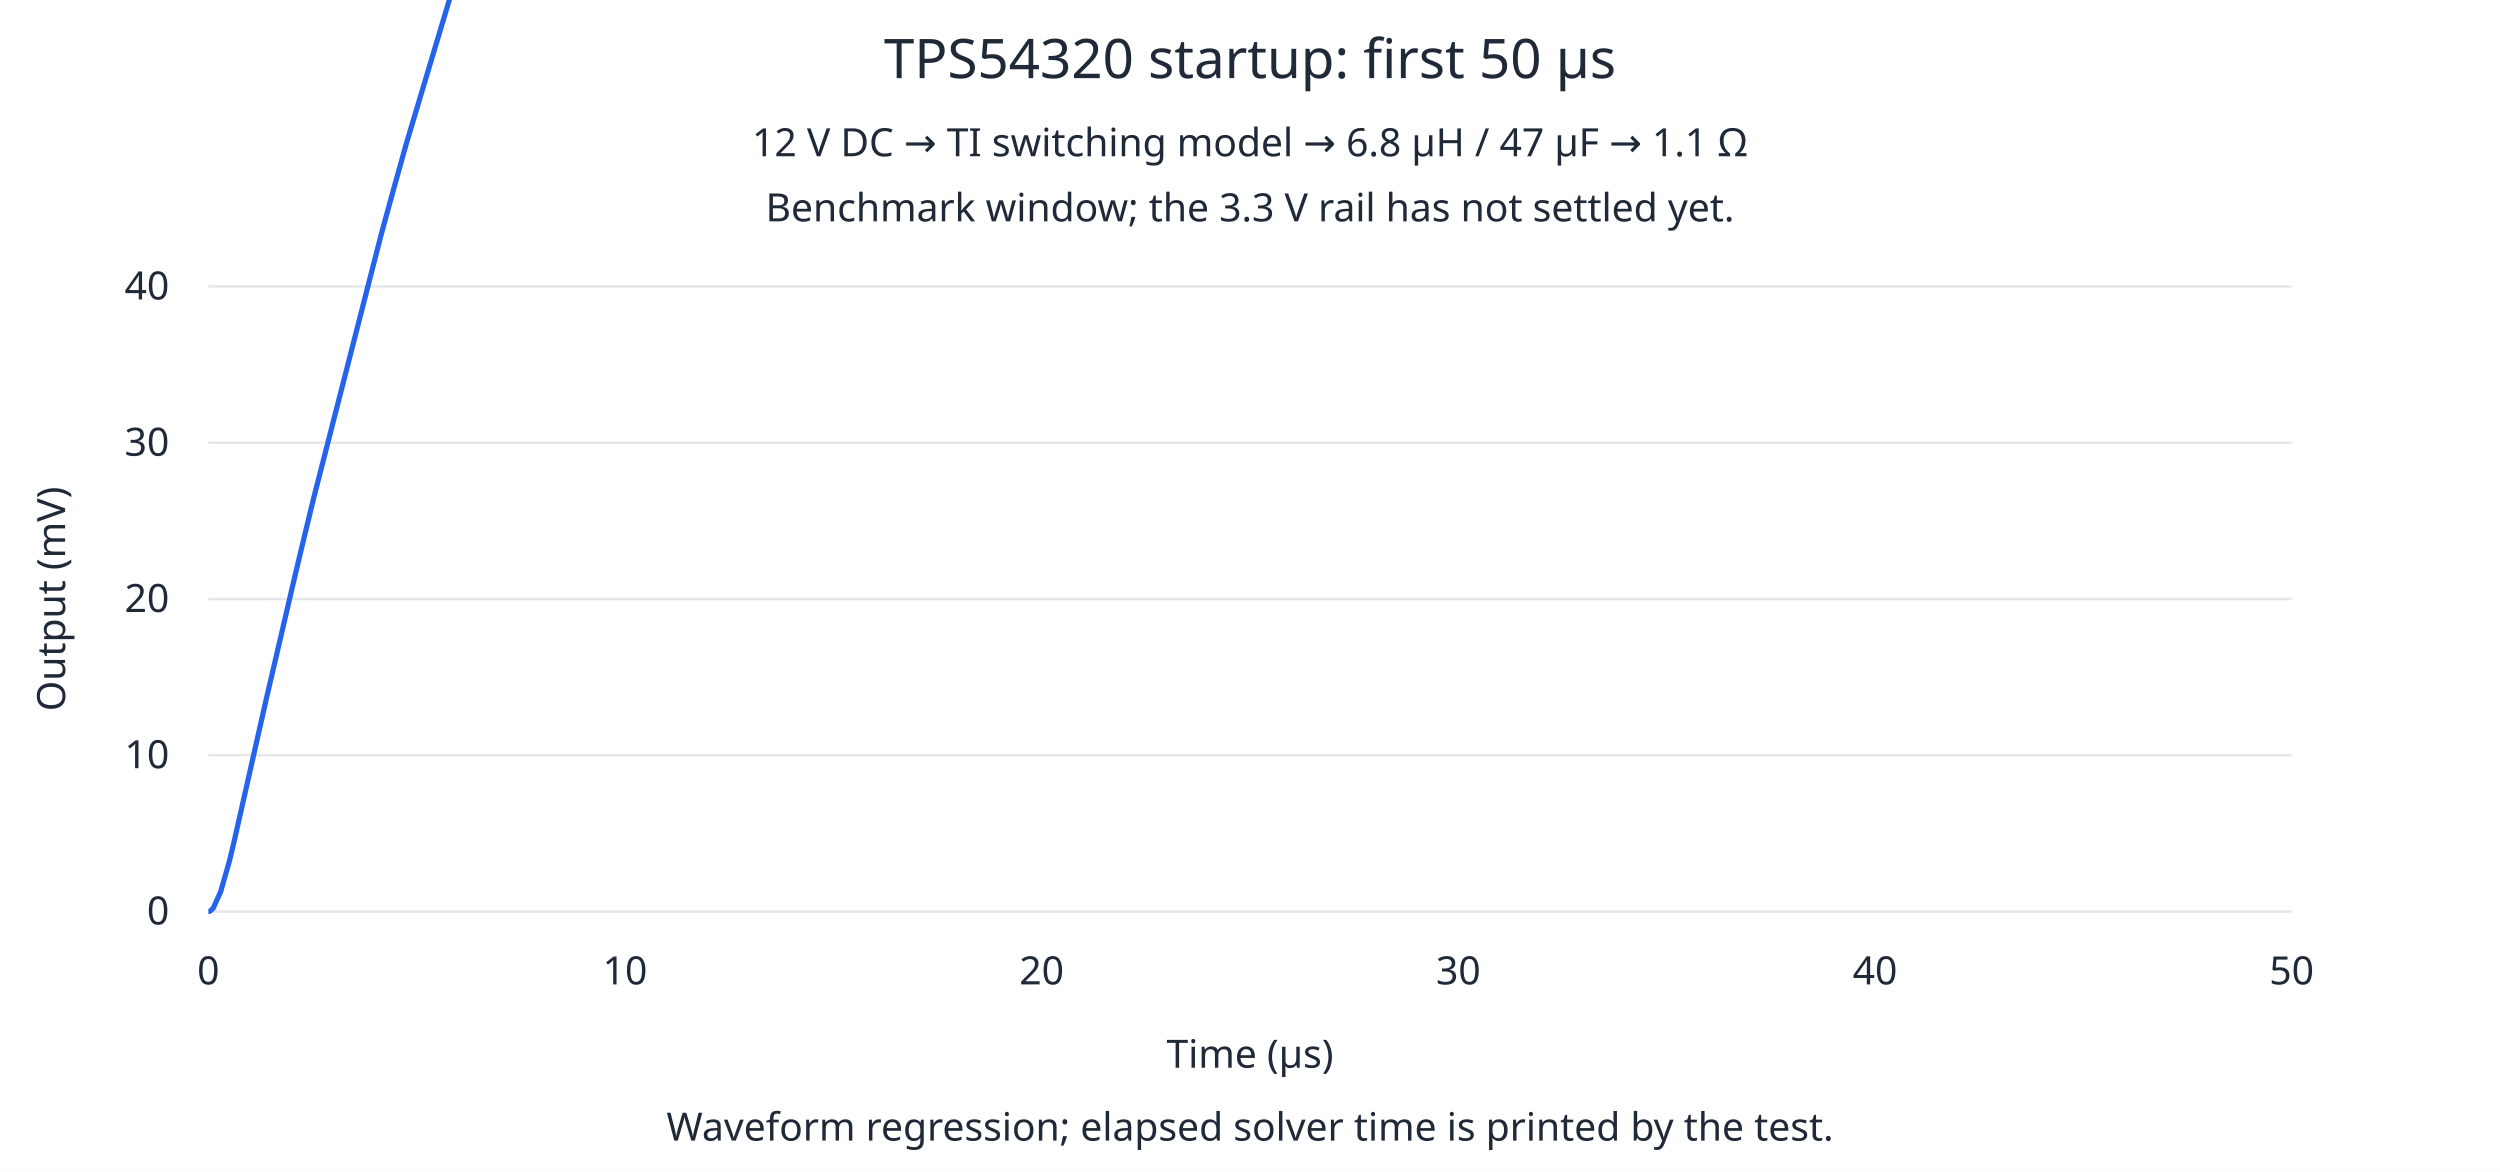
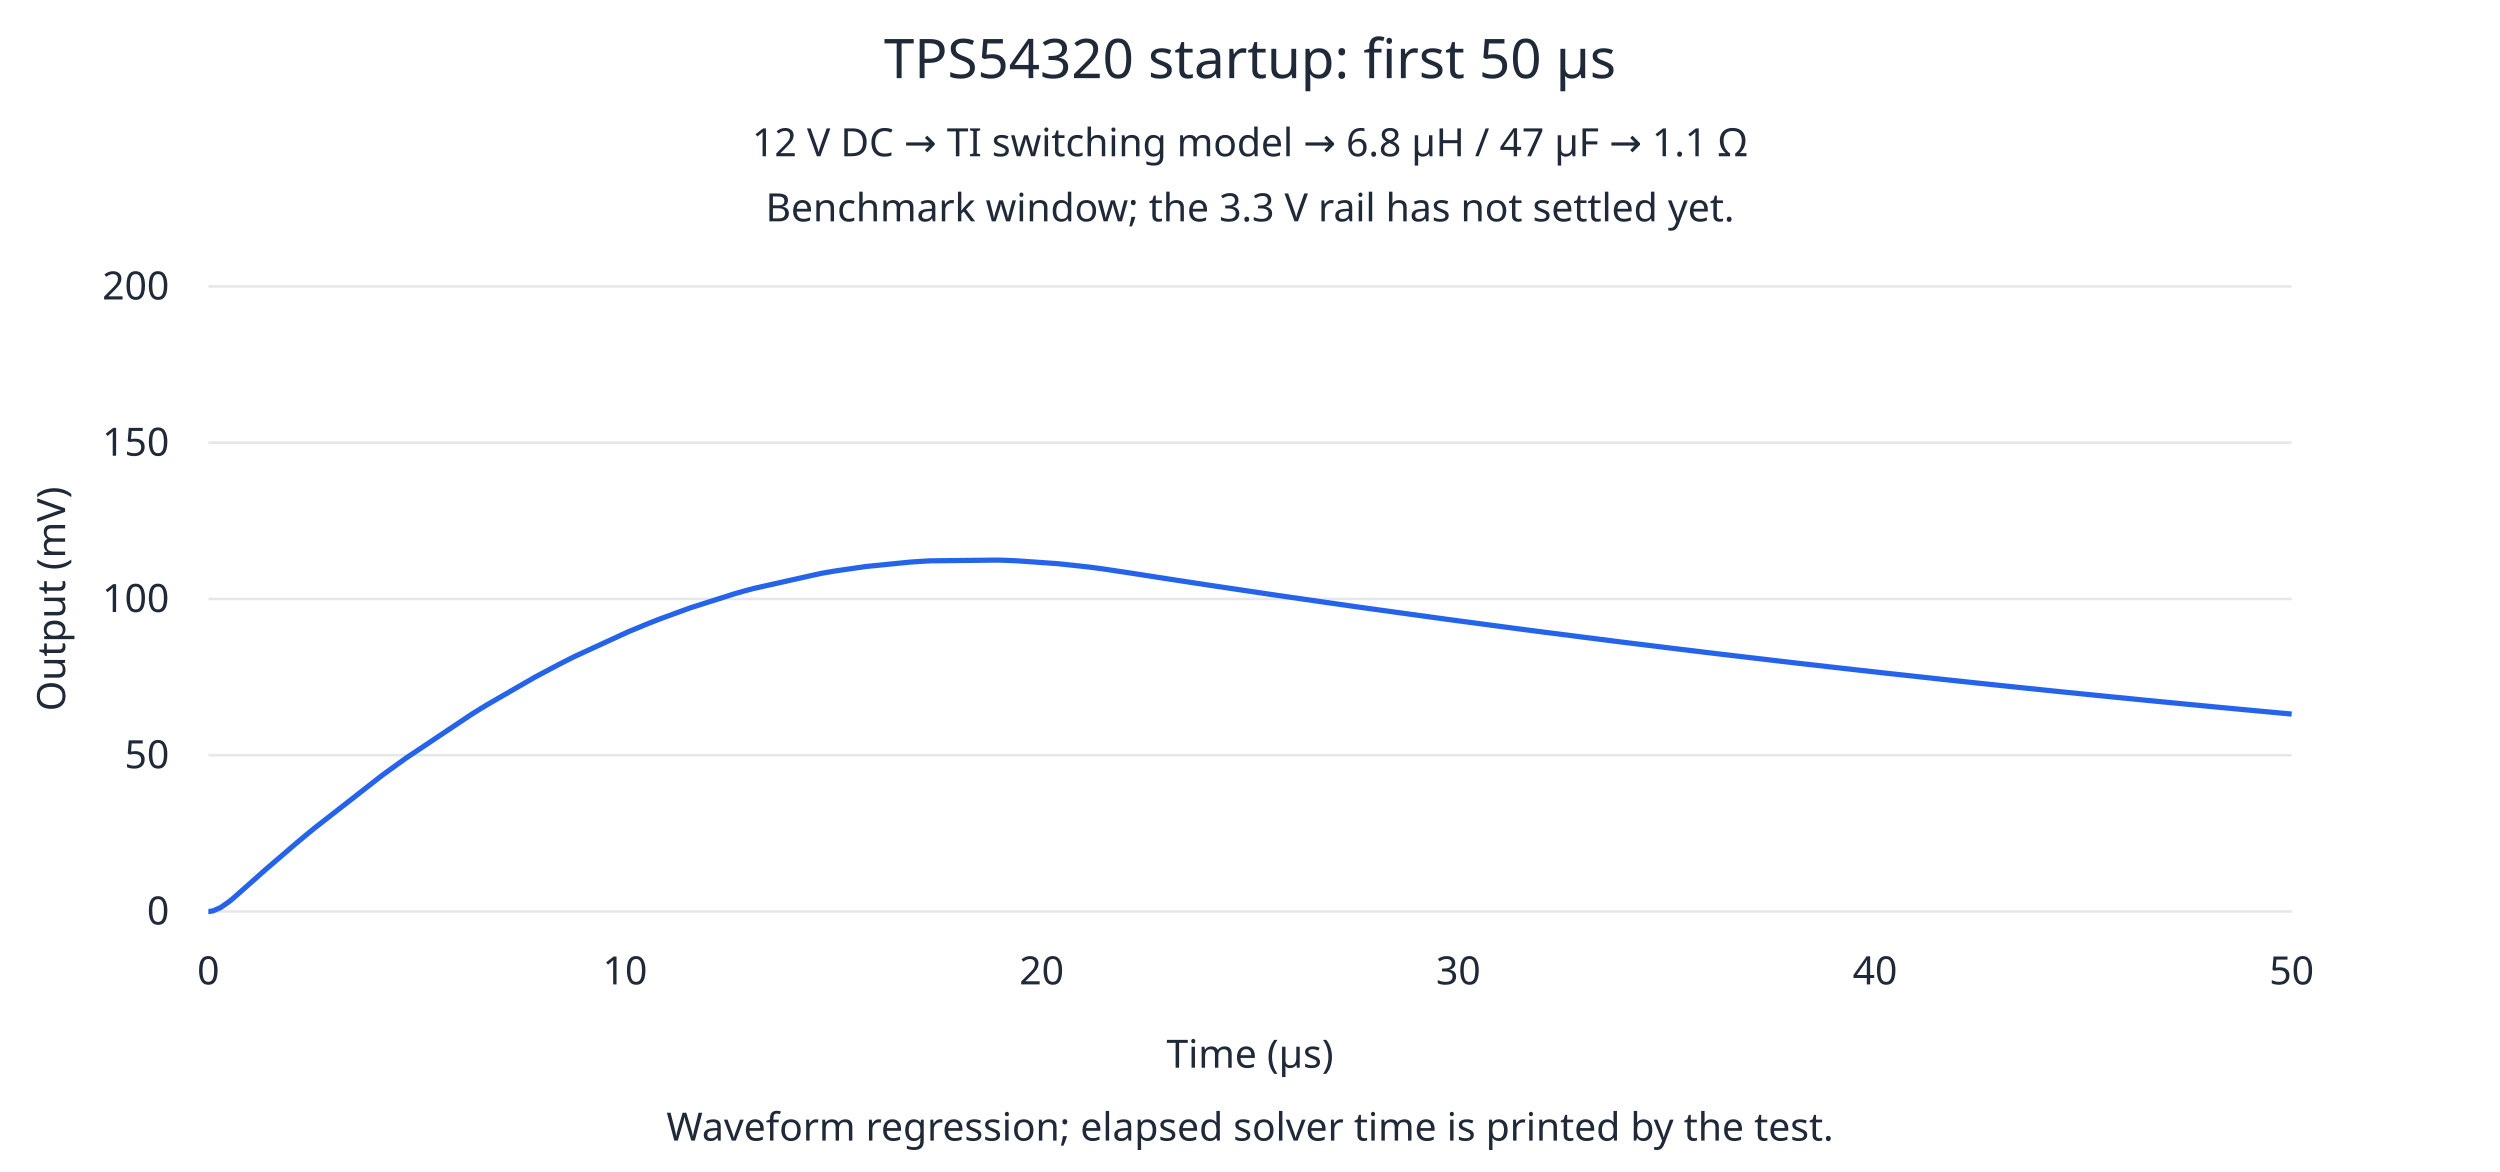
<svg xmlns="http://www.w3.org/2000/svg" width="960" height="450" viewBox="0 0 960 450">
  <rect width="960" height="450" fill="white" />
  <g font-family="sans-serif" font-size="15" fill="#1f2937">
    <text x="480" y="30" text-anchor="middle" font-size="21">TPS54320 startup: first 50 µs</text>
    <text x="480" y="60" text-anchor="middle">12 V DC → TI switching model → 6.8 µH / 47 µF → 1.1 Ω</text>
    <text x="480" y="85" text-anchor="middle">Benchmark window; the 3.3 V rail has not settled yet.</text>
    <line x1="80" y1="350" x2="880" y2="350" stroke="#e5e7eb" />
    <text x="65" y="355" text-anchor="end">0</text>
    <line x1="80" y1="290" x2="880" y2="290" stroke="#e5e7eb" />
-     <text x="65" y="295" text-anchor="end">10</text>
+     <text x="65" y="295" text-anchor="end">50</text>
    <line x1="80" y1="230" x2="880" y2="230" stroke="#e5e7eb" />
-     <text x="65" y="235" text-anchor="end">20</text>
+     <text x="65" y="235" text-anchor="end">100</text>
    <line x1="80" y1="170" x2="880" y2="170" stroke="#e5e7eb" />
-     <text x="65" y="175" text-anchor="end">30</text>
+     <text x="65" y="175" text-anchor="end">150</text>
    <line x1="80" y1="110" x2="880" y2="110" stroke="#e5e7eb" />
-     <text x="65" y="115" text-anchor="end">40</text>
+     <text x="65" y="115" text-anchor="end">200</text>
    <text x="80" y="378" text-anchor="middle">0</text>
    <text x="240" y="378" text-anchor="middle">10</text>
    <text x="400" y="378" text-anchor="middle">20</text>
    <text x="560" y="378" text-anchor="middle">30</text>
    <text x="720" y="378" text-anchor="middle">40</text>
    <text x="880" y="378" text-anchor="middle">50</text>
-     <polyline points="80.016,350.000 80.016,350.000 80.020,350.000 80.027,350.000 80.029,350.000 80.031,350.000 80.034,350.000 80.035,350.000 80.038,350.000 80.038,350.000 80.039,350.000 80.040,350.000 80.043,350.000 80.050,350.000 80.056,350.000 80.064,350.000 80.067,350.000 80.074,350.000 80.075,350.000 80.080,350.000 80.142,349.998 80.220,349.991 80.229,349.990 80.239,349.988 80.322,349.973 80.334,349.971 80.345,349.968 80.356,349.965 80.361,349.964 80.381,349.959 80.398,349.955 80.411,349.952 80.444,349.943 80.511,349.922 80.633,349.875 81.850,348.769 84.740,342.398 88.000,330.978 88.015,330.917 88.138,330.429 88.630,328.442 89.812,323.504 93.950,305.217 101.883,270.047 102.067,269.245 102.067,269.245 102.084,269.167 102.096,269.116 102.195,268.683 102.344,268.030 113.401,220.557 113.414,220.500 113.430,220.432 113.434,220.417 113.435,220.411 113.520,220.054 113.628,219.600 113.642,219.541 113.700,219.297 113.711,219.250 113.723,219.201 113.730,219.169 113.738,219.135 113.754,219.069 113.759,219.049 113.768,219.012 113.808,218.843 113.826,218.766 113.947,218.258 115.017,213.769 117.407,203.811 120.420,191.373 146.144,90.953 147.136,87.291 147.150,87.239 147.155,87.219 147.157,87.212 147.173,87.153 147.296,86.701 147.359,86.470 147.419,86.248 147.426,86.221 147.436,86.187 147.453,86.124 147.457,86.107 147.468,86.066 147.480,86.025 147.486,86.002 147.500,85.951 147.536,85.817 147.577,85.667 147.700,85.213 149.280,79.427 151.668,70.753 155.987,55.297 180.848,-27.782 180.859,-27.816 180.876,-27.871 180.881,-27.885 180.881,-27.887 180.941,-28.073 181.063,-28.457 181.086,-28.529 181.145,-28.714 181.158,-28.755 181.167,-28.784 181.177,-28.814 181.181,-28.826 181.193,-28.864 181.205,-28.901 181.212,-28.924 181.238,-29.005 181.262,-29.081 181.362,-29.395 181.850,-30.919 184.241,-38.336 186.918,-46.528 205.427,-99.915 214.581,-124.206 214.593,-124.237 214.601,-124.257 214.604,-124.265 214.607,-124.273 214.707,-124.530 214.798,-124.765 214.829,-124.843 214.870,-124.951 214.882,-124.980 214.897,-125.018 214.902,-125.032 214.914,-125.063 214.926,-125.095 214.933,-125.111 214.946,-125.146 214.983,-125.240 214.993,-125.267 215.094,-125.526 215.733,-127.163 218.118,-133.217 220.846,-140.022 241.129,-186.711 248.306,-201.577 248.318,-201.603 248.325,-201.617 248.328,-201.622 248.335,-201.637 248.456,-201.879 248.529,-202.026 248.577,-202.122 248.596,-202.162 248.615,-202.199 248.624,-202.217 248.628,-202.225 248.640,-202.248 248.651,-202.271 248.659,-202.287 248.685,-202.339 248.708,-202.386 248.779,-202.528 248.936,-202.843 251.102,-207.136 253.584,-211.960 264.993,-232.811 282.019,-259.895 282.036,-259.918 282.047,-259.935 282.051,-259.941 282.051,-259.941 282.107,-260.022 282.230,-260.199 282.257,-260.239 282.317,-260.326 282.327,-260.339 282.339,-260.357 282.347,-260.369 282.351,-260.375 282.362,-260.391 282.374,-260.408 282.382,-260.419 282.395,-260.438 282.430,-260.489 282.447,-260.513 282.571,-260.691 283.756,-262.387 286.145,-265.735 289.315,-270.032 314.981,-298.767 315.754,-299.467 315.770,-299.481 315.775,-299.485 315.775,-299.486 315.818,-299.524 315.941,-299.634 315.980,-299.669 316.041,-299.724 316.050,-299.732 316.063,-299.744 316.071,-299.751 316.075,-299.754 316.086,-299.764 316.099,-299.776 316.108,-299.784 316.148,-299.819 316.159,-299.830 316.227,-299.890 316.388,-300.033 318.566,-301.932 321.053,-304.006 332.635,-312.372 349.471,-320.773 349.482,-320.777 349.494,-320.781 349.498,-320.783 349.498,-320.783 349.557,-320.805 349.680,-320.850 349.703,-320.858 349.763,-320.880 349.773,-320.884 349.780,-320.886 349.793,-320.891 349.797,-320.893 349.808,-320.897 349.820,-320.901 349.825,-320.903 349.839,-320.908 349.876,-320.921 349.905,-320.932 350.028,-320.976 351.401,-321.456 353.789,-322.221 357.342,-323.199 383.081,-324.630 383.199,-324.614 383.215,-324.612 383.221,-324.611 383.221,-324.611 383.256,-324.607 383.379,-324.590 383.423,-324.584 383.483,-324.575 383.498,-324.573 383.509,-324.572 383.517,-324.571 383.522,-324.570 383.533,-324.568 383.545,-324.567 383.552,-324.566 383.584,-324.561 383.600,-324.559 383.680,-324.548 383.860,-324.522 386.127,-324.155 388.652,-323.660 390.599,-323.216 406.262,-317.698 416.919,-312.012 416.924,-312.009 416.939,-312.000 416.944,-311.997 416.945,-311.996 416.980,-311.975 417.103,-311.901 417.148,-311.873 417.206,-311.837 417.218,-311.830 417.233,-311.821 417.241,-311.817 417.244,-311.815 417.255,-311.808 417.266,-311.801 417.273,-311.797 417.285,-311.789 417.322,-311.767 417.334,-311.760 417.440,-311.695 418.195,-311.229 420.582,-309.706 423.350,-307.847 434.511,-299.433 450.643,-286.891 450.655,-286.881 450.664,-286.875 450.667,-286.872 450.669,-286.871 450.758,-286.802 450.861,-286.723 450.872,-286.714 450.933,-286.668 450.944,-286.659 450.956,-286.650 450.964,-286.644 450.972,-286.638 450.981,-286.631 450.990,-286.624 450.998,-286.618 451.012,-286.607 451.046,-286.581 451.106,-286.534 451.243,-286.429 453.209,-284.918 455.609,-283.078 464.201,-276.537 484.366,-261.448 484.378,-261.439 484.387,-261.432 484.390,-261.430 484.392,-261.429 484.471,-261.370 484.585,-261.286 484.608,-261.269 484.657,-261.233 484.668,-261.225 484.684,-261.213 484.689,-261.209 484.700,-261.201 484.712,-261.192 484.718,-261.187 484.732,-261.177 484.769,-261.150 484.780,-261.142 484.869,-261.076 485.276,-260.775 487.671,-259.010 490.320,-257.062 507.777,-244.385 518.090,-237.020 518.099,-237.014 518.109,-237.007 518.114,-237.004 518.114,-237.004 518.169,-236.965 518.291,-236.878 518.319,-236.858 518.380,-236.815 518.391,-236.807 518.402,-236.799 518.410,-236.793 518.418,-236.788 518.432,-236.778 518.439,-236.773 518.445,-236.769 518.481,-236.743 518.495,-236.733 518.538,-236.702 518.664,-236.613 520.341,-235.425 522.730,-233.737 527.686,-230.250 551.807,-213.574 551.816,-213.568 551.832,-213.557 551.837,-213.554 551.837,-213.553 551.885,-213.521 552.007,-213.437 552.041,-213.414 552.101,-213.374 552.109,-213.368 552.125,-213.358 552.133,-213.352 552.136,-213.350 552.148,-213.342 552.160,-213.334 552.167,-213.328 552.193,-213.311 552.216,-213.296 552.259,-213.266 552.384,-213.181 554.043,-212.052 556.432,-210.432 561.251,-207.176 585.527,-191.062 585.537,-191.055 585.554,-191.044 585.558,-191.041 585.560,-191.041 585.584,-191.024 585.707,-190.944 585.762,-190.908 585.821,-190.870 585.835,-190.861 585.847,-190.852 585.856,-190.847 585.860,-190.844 585.872,-190.836 585.882,-190.829 585.890,-190.824 585.905,-190.815 585.939,-190.793 585.957,-190.781 586.080,-190.700 587.271,-189.922 589.659,-188.366 592.836,-186.302 618.546,-169.889 619.261,-169.440 619.277,-169.430 619.282,-169.427 619.283,-169.426 619.306,-169.412 619.429,-169.335 619.484,-169.300 619.545,-169.262 619.557,-169.254 619.567,-169.248 619.579,-169.241 619.583,-169.238 619.594,-169.231 619.605,-169.224 619.611,-169.221 619.625,-169.212 619.662,-169.189 619.673,-169.182 619.774,-169.118 620.419,-168.714 622.805,-167.219 625.535,-165.515 645.900,-152.978 652.985,-148.689 652.996,-148.682 653.004,-148.677 653.007,-148.676 653.010,-148.674 653.116,-148.610 653.201,-148.559 653.238,-148.536 653.273,-148.515 653.284,-148.509 653.301,-148.498 653.306,-148.495 653.318,-148.488 653.329,-148.481 653.336,-148.477 653.349,-148.469 653.385,-148.447 653.399,-148.440 653.517,-148.368 654.514,-147.768 656.904,-146.332 659.835,-144.576 684.639,-129.966 686.708,-128.767 686.720,-128.760 686.727,-128.756 686.730,-128.754 686.736,-128.751 686.851,-128.684 686.926,-128.641 686.961,-128.621 686.997,-128.600 687.008,-128.594 687.025,-128.583 687.030,-128.581 687.039,-128.575 687.051,-128.568 687.057,-128.565 687.065,-128.560 687.105,-128.537 687.119,-128.529 687.220,-128.471 687.857,-128.102 690.243,-126.725 692.970,-125.156 713.236,-113.656 720.431,-109.641 720.443,-109.634 720.451,-109.630 720.454,-109.628 720.458,-109.626 720.571,-109.563 720.655,-109.516 720.709,-109.486 720.721,-109.480 720.739,-109.470 720.747,-109.465 720.751,-109.463 720.762,-109.457 720.775,-109.449 720.780,-109.447 720.791,-109.441 720.830,-109.419 720.841,-109.413 720.939,-109.358 721.473,-109.062 723.867,-107.736 726.559,-106.249 745.600,-95.866 754.155,-91.278 754.167,-91.272 754.175,-91.268 754.177,-91.267 754.183,-91.263 754.297,-91.202 754.372,-91.163 754.408,-91.144 754.443,-91.124 754.456,-91.118 754.473,-91.109 754.477,-91.107 754.488,-91.101 754.499,-91.095 754.505,-91.092 754.516,-91.086 754.555,-91.065 754.564,-91.060 754.653,-91.013 755.027,-90.814 757.430,-89.535 760.072,-88.133 777.251,-79.128 787.874,-73.652 787.887,-73.645 787.897,-73.640 787.901,-73.638 787.901,-73.638 787.979,-73.598 788.092,-73.540 788.107,-73.533 788.167,-73.502 788.178,-73.496 788.191,-73.490 788.198,-73.486 788.210,-73.480 788.223,-73.473 788.227,-73.471 788.241,-73.464 788.277,-73.446 788.288,-73.440 788.378,-73.394 788.775,-73.191 791.164,-71.971 793.808,-70.624 811.086,-61.929 821.602,-56.725 821.613,-56.720 821.621,-56.716 821.624,-56.715 821.626,-56.713 821.721,-56.667 821.818,-56.619 821.836,-56.610 821.890,-56.584 821.901,-56.578 821.918,-56.570 821.923,-56.567 821.934,-56.562 821.945,-56.557 821.950,-56.554 821.964,-56.547 822.000,-56.530 822.014,-56.523 822.127,-56.467 823.013,-56.032 825.400,-54.862 828.241,-53.474 851.639,-42.221 855.324,-40.478 855.341,-40.470 855.345,-40.468 855.346,-40.467 855.377,-40.453 855.499,-40.395 855.550,-40.371 855.608,-40.344 855.622,-40.337 855.632,-40.332 855.642,-40.328 855.646,-40.326 855.657,-40.320 855.668,-40.315 855.674,-40.312 855.688,-40.306 855.725,-40.288 855.749,-40.277 855.872,-40.219 857.170,-39.607 859.558,-38.484 862.935,-36.901 880.000,-29.001" fill="none" stroke="#2563eb" stroke-width="2" />
+     <polyline points="80.016,350.000 80.016,350.000 80.020,350.000 80.027,350.000 80.029,350.000 80.031,350.000 80.034,350.000 80.035,350.000 80.038,350.000 80.038,350.000 80.039,350.000 80.040,350.000 80.043,350.000 80.050,350.000 80.056,350.000 80.064,350.000 80.067,350.000 80.074,350.000 80.075,350.000 80.080,350.000 80.142,350.000 80.220,349.998 80.229,349.998 80.239,349.998 80.322,349.995 80.334,349.994 80.345,349.994 80.356,349.993 80.361,349.993 80.381,349.992 80.398,349.991 80.411,349.990 80.444,349.989 80.511,349.984 80.633,349.975 81.850,349.754 84.740,348.480 88.000,346.196 88.015,346.183 88.138,346.086 88.630,345.688 89.812,344.701 93.950,341.043 101.883,334.009 102.067,333.849 102.067,333.849 102.084,333.833 102.096,333.823 102.195,333.737 102.344,333.606 113.401,324.111 113.414,324.100 113.430,324.086 113.434,324.083 113.435,324.082 113.520,324.011 113.628,323.920 113.642,323.908 113.700,323.859 113.711,323.850 113.723,323.840 113.730,323.834 113.738,323.827 113.754,323.814 113.759,323.810 113.768,323.802 113.808,323.769 113.826,323.753 113.947,323.652 115.017,322.754 117.407,320.762 120.420,318.275 146.144,298.191 147.136,297.458 147.150,297.448 147.155,297.444 147.157,297.442 147.173,297.431 147.296,297.340 147.359,297.294 147.419,297.250 147.426,297.244 147.436,297.237 147.453,297.225 147.457,297.221 147.468,297.213 147.480,297.205 147.486,297.200 147.500,297.190 147.536,297.163 147.577,297.133 147.700,297.043 149.280,295.885 151.668,294.151 155.987,291.059 180.848,274.444 180.859,274.437 180.876,274.426 180.881,274.423 180.881,274.423 180.941,274.385 181.063,274.309 181.086,274.294 181.145,274.257 181.158,274.249 181.167,274.243 181.177,274.237 181.181,274.235 181.193,274.227 181.205,274.220 181.212,274.215 181.238,274.199 181.262,274.184 181.362,274.121 181.850,273.816 184.241,272.333 186.918,270.694 205.427,260.017 214.581,255.159 214.593,255.153 214.601,255.149 214.604,255.147 214.607,255.145 214.707,255.094 214.798,255.047 214.829,255.031 214.870,255.010 214.882,255.004 214.897,254.996 214.902,254.994 214.914,254.987 214.926,254.981 214.933,254.978 214.946,254.971 214.983,254.952 214.993,254.947 215.094,254.895 215.733,254.567 218.118,253.357 220.846,251.996 241.129,242.658 248.306,239.685 248.318,239.679 248.325,239.677 248.328,239.676 248.335,239.673 248.456,239.624 248.529,239.595 248.577,239.576 248.596,239.568 248.615,239.560 248.624,239.557 248.628,239.555 248.640,239.550 248.651,239.546 248.659,239.543 248.685,239.532 248.708,239.523 248.779,239.494 248.936,239.431 251.102,238.573 253.584,237.608 264.993,233.438 282.019,228.021 282.036,228.016 282.047,228.013 282.051,228.012 282.051,228.012 282.107,227.996 282.230,227.960 282.257,227.952 282.317,227.935 282.327,227.932 282.339,227.929 282.347,227.926 282.351,227.925 282.362,227.922 282.374,227.918 282.382,227.916 282.395,227.912 282.430,227.902 282.447,227.897 282.571,227.862 283.756,227.523 286.145,226.853 289.315,225.994 314.981,220.247 315.754,220.107 315.770,220.104 315.775,220.103 315.775,220.103 315.818,220.095 315.941,220.073 315.980,220.066 316.041,220.055 316.050,220.054 316.063,220.051 316.071,220.050 316.075,220.049 316.086,220.047 316.099,220.045 316.108,220.043 316.148,220.036 316.159,220.034 316.227,220.022 316.388,219.993 318.566,219.614 321.053,219.199 332.635,217.526 349.471,215.845 349.482,215.845 349.494,215.844 349.498,215.843 349.498,215.843 349.557,215.839 349.680,215.830 349.703,215.828 349.763,215.824 349.773,215.823 349.780,215.823 349.793,215.822 349.797,215.821 349.808,215.821 349.820,215.820 349.825,215.819 349.839,215.818 349.876,215.816 349.905,215.814 350.028,215.805 351.401,215.709 353.789,215.556 357.342,215.360 383.081,215.074 383.199,215.077 383.215,215.078 383.221,215.078 383.221,215.078 383.256,215.079 383.379,215.082 383.423,215.083 383.483,215.085 383.498,215.085 383.509,215.086 383.517,215.086 383.522,215.086 383.533,215.086 383.545,215.087 383.552,215.087 383.584,215.088 383.600,215.088 383.680,215.090 383.860,215.096 386.127,215.169 388.652,215.268 390.599,215.357 406.262,216.460 416.919,217.598 416.924,217.598 416.939,217.600 416.944,217.601 416.945,217.601 416.980,217.605 417.103,217.620 417.148,217.625 417.206,217.633 417.218,217.634 417.233,217.636 417.241,217.637 417.244,217.637 417.255,217.638 417.266,217.640 417.273,217.641 417.285,217.642 417.322,217.647 417.334,217.648 417.440,217.661 418.195,217.754 420.582,218.059 423.350,218.431 434.511,220.113 450.643,222.622 450.655,222.624 450.664,222.625 450.667,222.626 450.669,222.626 450.758,222.640 450.861,222.655 450.872,222.657 450.933,222.666 450.944,222.668 450.956,222.670 450.964,222.671 450.972,222.672 450.981,222.674 450.990,222.675 450.998,222.676 451.012,222.679 451.046,222.684 451.106,222.693 451.243,222.714 453.209,223.016 455.609,223.384 464.201,224.693 484.366,227.710 484.378,227.712 484.387,227.714 484.390,227.714 484.392,227.714 484.471,227.726 484.585,227.743 484.608,227.746 484.657,227.753 484.668,227.755 484.684,227.757 484.689,227.758 484.700,227.760 484.712,227.762 484.718,227.763 484.732,227.765 484.769,227.770 484.780,227.772 484.869,227.785 485.276,227.845 487.671,228.198 490.320,228.588 507.777,231.123 518.090,232.596 518.099,232.597 518.109,232.599 518.114,232.599 518.114,232.599 518.169,232.607 518.291,232.624 518.319,232.628 518.380,232.637 518.391,232.639 518.402,232.640 518.410,232.641 518.418,232.642 518.432,232.644 518.439,232.645 518.445,232.646 518.481,232.651 518.495,232.653 518.538,232.660 518.664,232.677 520.341,232.915 522.730,233.253 527.686,233.950 551.807,237.285 551.816,237.286 551.832,237.289 551.837,237.289 551.837,237.289 551.885,237.296 552.007,237.313 552.041,237.317 552.101,237.325 552.109,237.326 552.125,237.328 552.133,237.330 552.136,237.330 552.148,237.332 552.160,237.333 552.167,237.334 552.193,237.338 552.216,237.341 552.259,237.347 552.384,237.364 554.043,237.590 556.432,237.914 561.251,238.565 585.527,241.788 585.537,241.789 585.554,241.791 585.558,241.792 585.560,241.792 585.584,241.795 585.707,241.811 585.762,241.818 585.821,241.826 585.835,241.828 585.847,241.830 585.856,241.831 585.860,241.831 585.872,241.833 585.882,241.834 585.890,241.835 585.905,241.837 585.939,241.841 585.957,241.844 586.080,241.860 587.271,242.016 589.659,242.327 592.836,242.740 618.546,246.022 619.261,246.112 619.277,246.114 619.282,246.115 619.283,246.115 619.306,246.118 619.429,246.133 619.484,246.140 619.545,246.148 619.557,246.149 619.567,246.150 619.579,246.152 619.583,246.152 619.594,246.154 619.605,246.155 619.611,246.156 619.625,246.158 619.662,246.162 619.673,246.164 619.774,246.176 620.419,246.257 622.805,246.556 625.535,246.897 645.900,249.404 652.985,250.262 652.996,250.264 653.004,250.265 653.007,250.265 653.010,250.265 653.116,250.278 653.201,250.288 653.238,250.293 653.273,250.297 653.284,250.298 653.301,250.300 653.306,250.301 653.318,250.302 653.329,250.304 653.336,250.305 653.349,250.306 653.385,250.311 653.399,250.312 653.517,250.326 654.514,250.446 656.904,250.734 659.835,251.085 684.639,254.007 686.708,254.247 686.720,254.248 686.727,254.249 686.730,254.249 686.736,254.250 686.851,254.263 686.926,254.272 686.961,254.276 686.997,254.280 687.008,254.281 687.025,254.283 687.030,254.284 687.039,254.285 687.051,254.286 687.057,254.287 687.065,254.288 687.105,254.293 687.119,254.294 687.220,254.306 687.857,254.380 690.243,254.655 692.970,254.969 713.236,257.269 720.431,258.072 720.443,258.073 720.451,258.074 720.454,258.074 720.458,258.075 720.571,258.087 720.655,258.097 720.709,258.103 720.721,258.104 720.739,258.106 720.747,258.107 720.751,258.107 720.762,258.109 720.775,258.110 720.780,258.111 720.791,258.112 720.830,258.116 720.841,258.117 720.939,258.128 721.473,258.188 723.867,258.453 726.559,258.750 745.600,260.827 754.155,261.744 754.167,261.746 754.175,261.746 754.177,261.747 754.183,261.747 754.297,261.760 754.372,261.767 754.408,261.771 754.443,261.775 754.456,261.776 754.473,261.778 754.477,261.779 754.488,261.780 754.499,261.781 754.505,261.782 754.516,261.783 754.555,261.787 754.564,261.788 754.653,261.797 755.027,261.837 757.430,262.093 760.072,262.373 777.251,264.174 787.874,265.270 787.887,265.271 787.897,265.272 787.901,265.272 787.901,265.272 787.979,265.280 788.092,265.292 788.107,265.293 788.167,265.300 788.178,265.301 788.191,265.302 788.198,265.303 788.210,265.304 788.223,265.305 788.227,265.306 788.241,265.307 788.277,265.311 788.288,265.312 788.378,265.321 788.775,265.362 791.164,265.606 793.808,265.875 811.086,267.614 821.602,268.655 821.613,268.656 821.621,268.657 821.624,268.657 821.626,268.657 821.721,268.667 821.818,268.676 821.836,268.678 821.890,268.683 821.901,268.684 821.918,268.686 821.923,268.687 821.934,268.688 821.945,268.689 821.950,268.689 821.964,268.691 822.000,268.694 822.014,268.695 822.127,268.707 823.013,268.794 825.400,269.028 828.241,269.305 851.639,271.556 855.324,271.904 855.341,271.906 855.345,271.906 855.346,271.907 855.377,271.909 855.499,271.921 855.550,271.926 855.608,271.931 855.622,271.933 855.632,271.934 855.642,271.934 855.646,271.935 855.657,271.936 855.668,271.937 855.674,271.938 855.688,271.939 855.725,271.942 855.749,271.945 855.872,271.956 857.170,272.079 859.558,272.303 862.935,272.620 880.000,274.200" fill="none" stroke="#2563eb" stroke-width="2" />
    <text x="480" y="410" text-anchor="middle">Time (µs)</text>
    <text transform="translate(25 230) rotate(-90)" text-anchor="middle">Output (mV)</text>
    <text x="480" y="438" text-anchor="middle">Waveform regression; elapsed solver time is printed by the test.</text>
  </g>
</svg>
